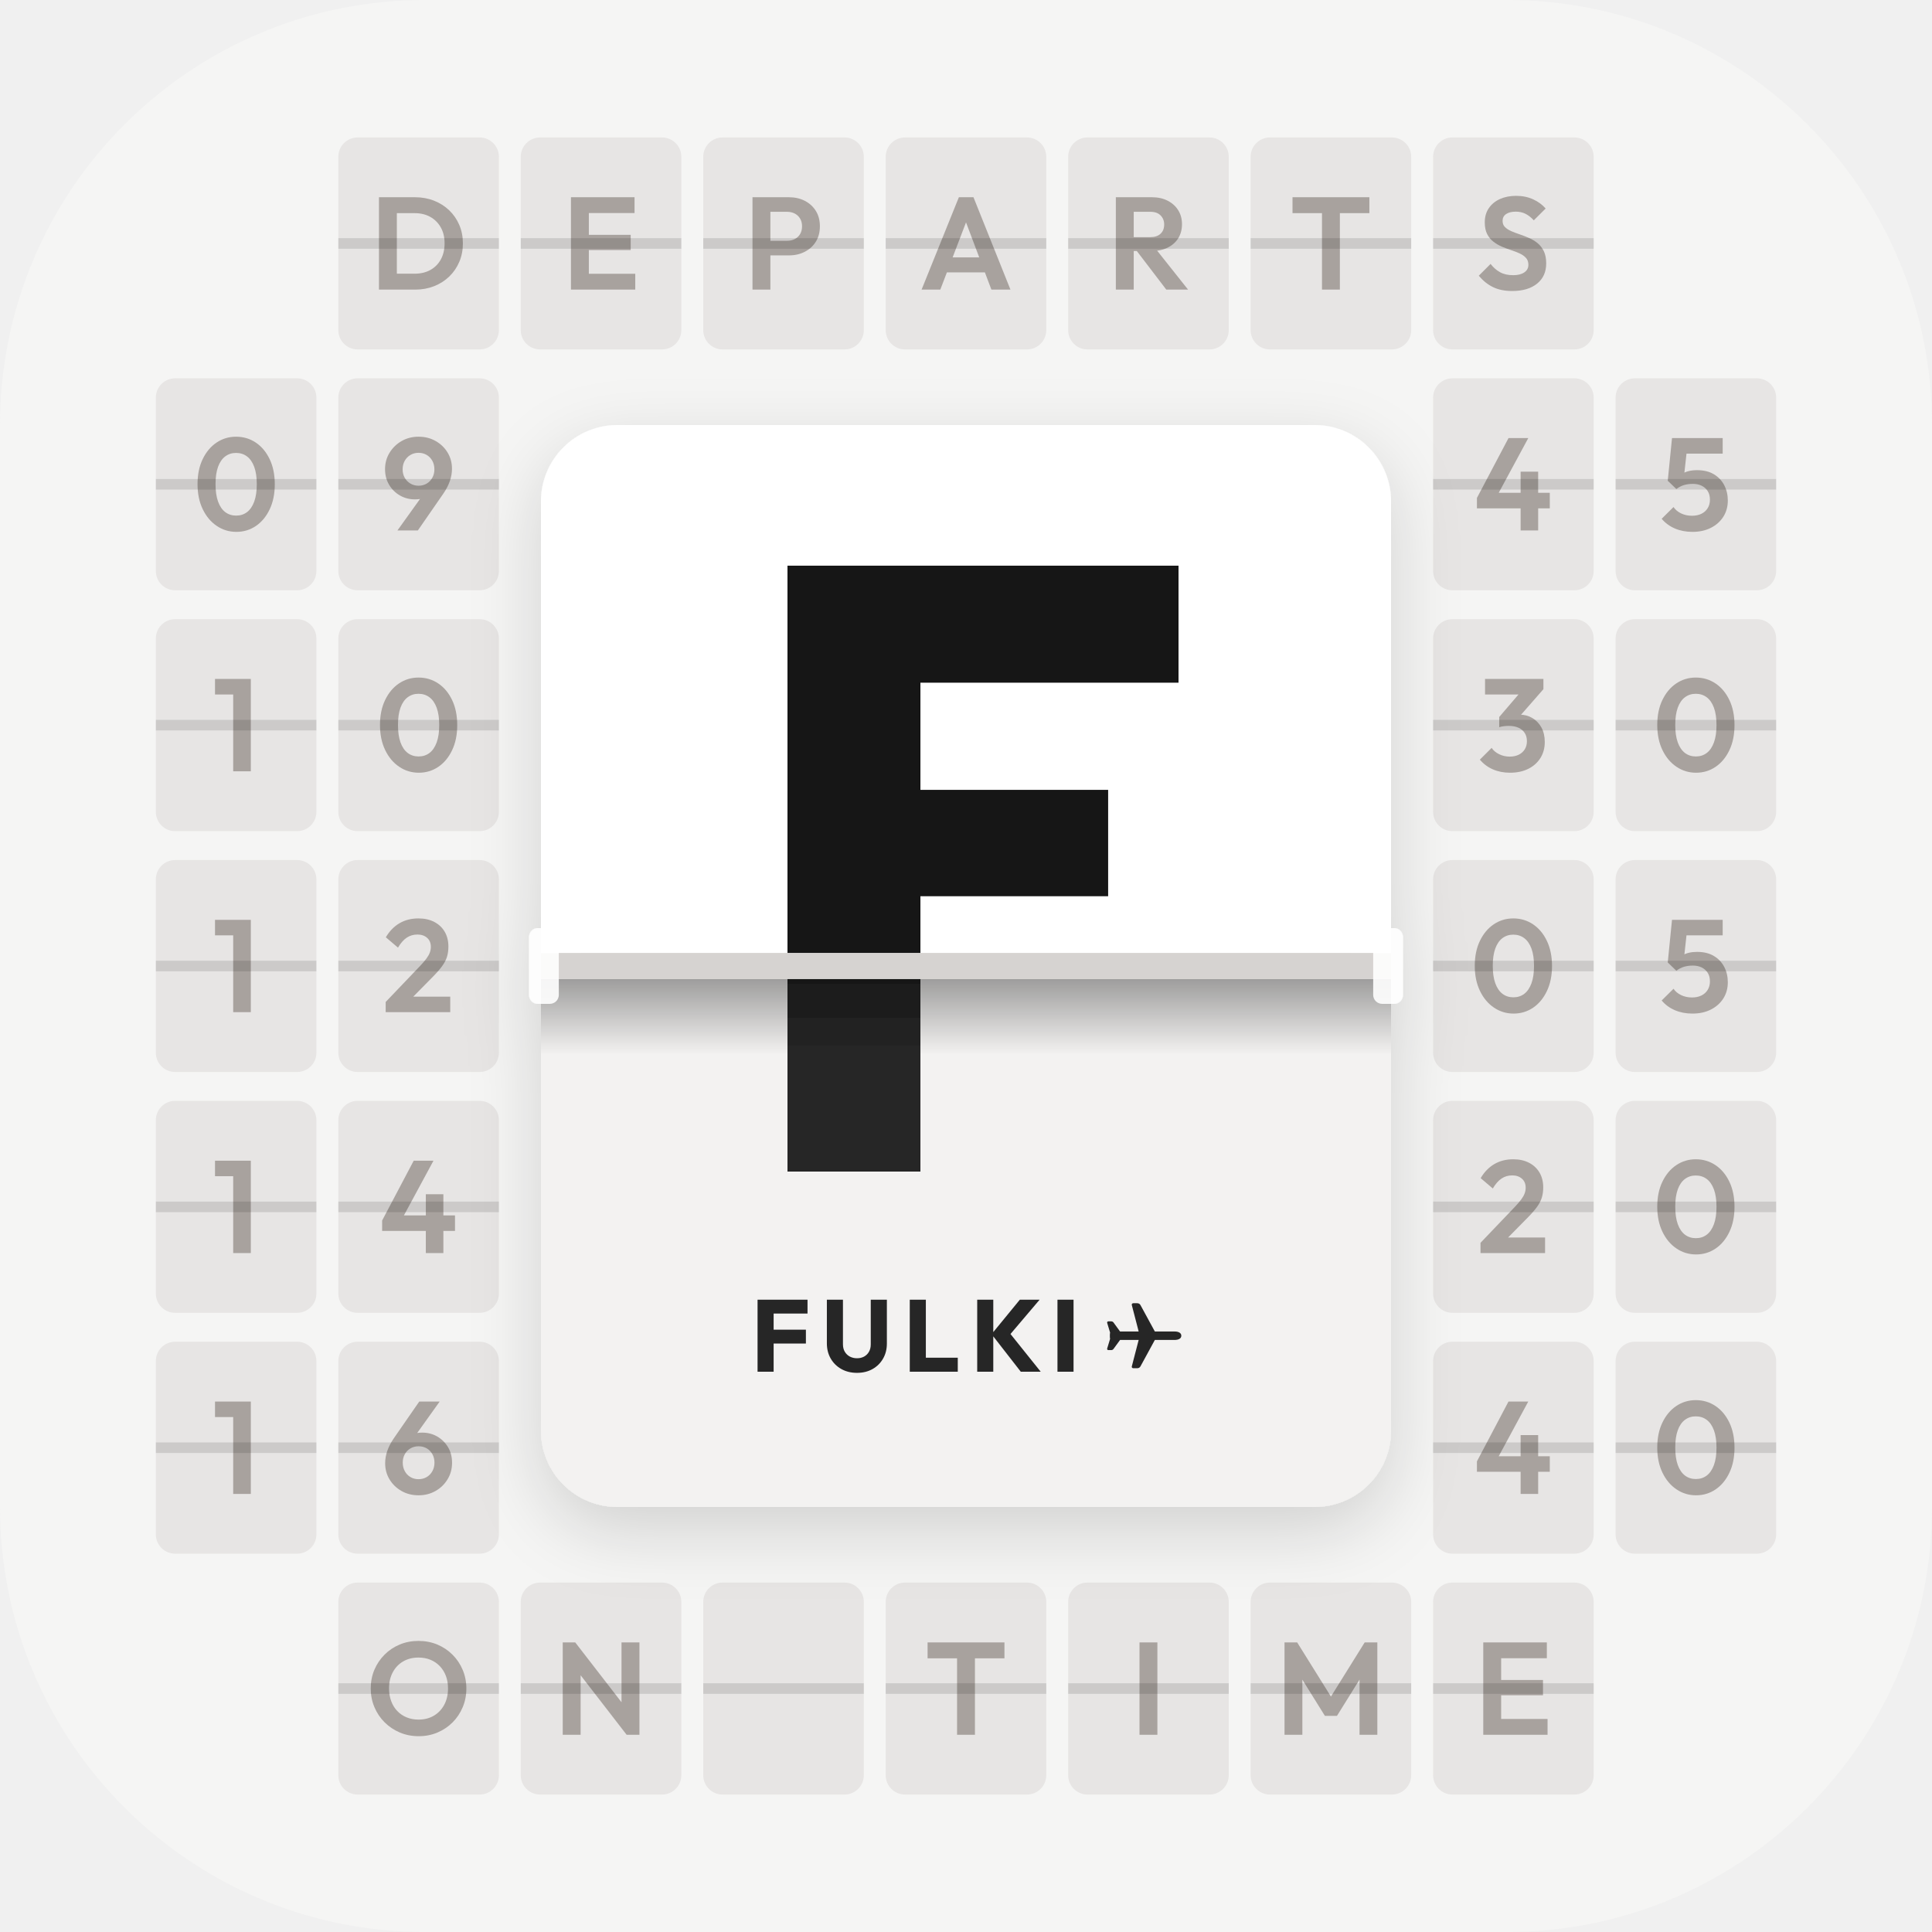
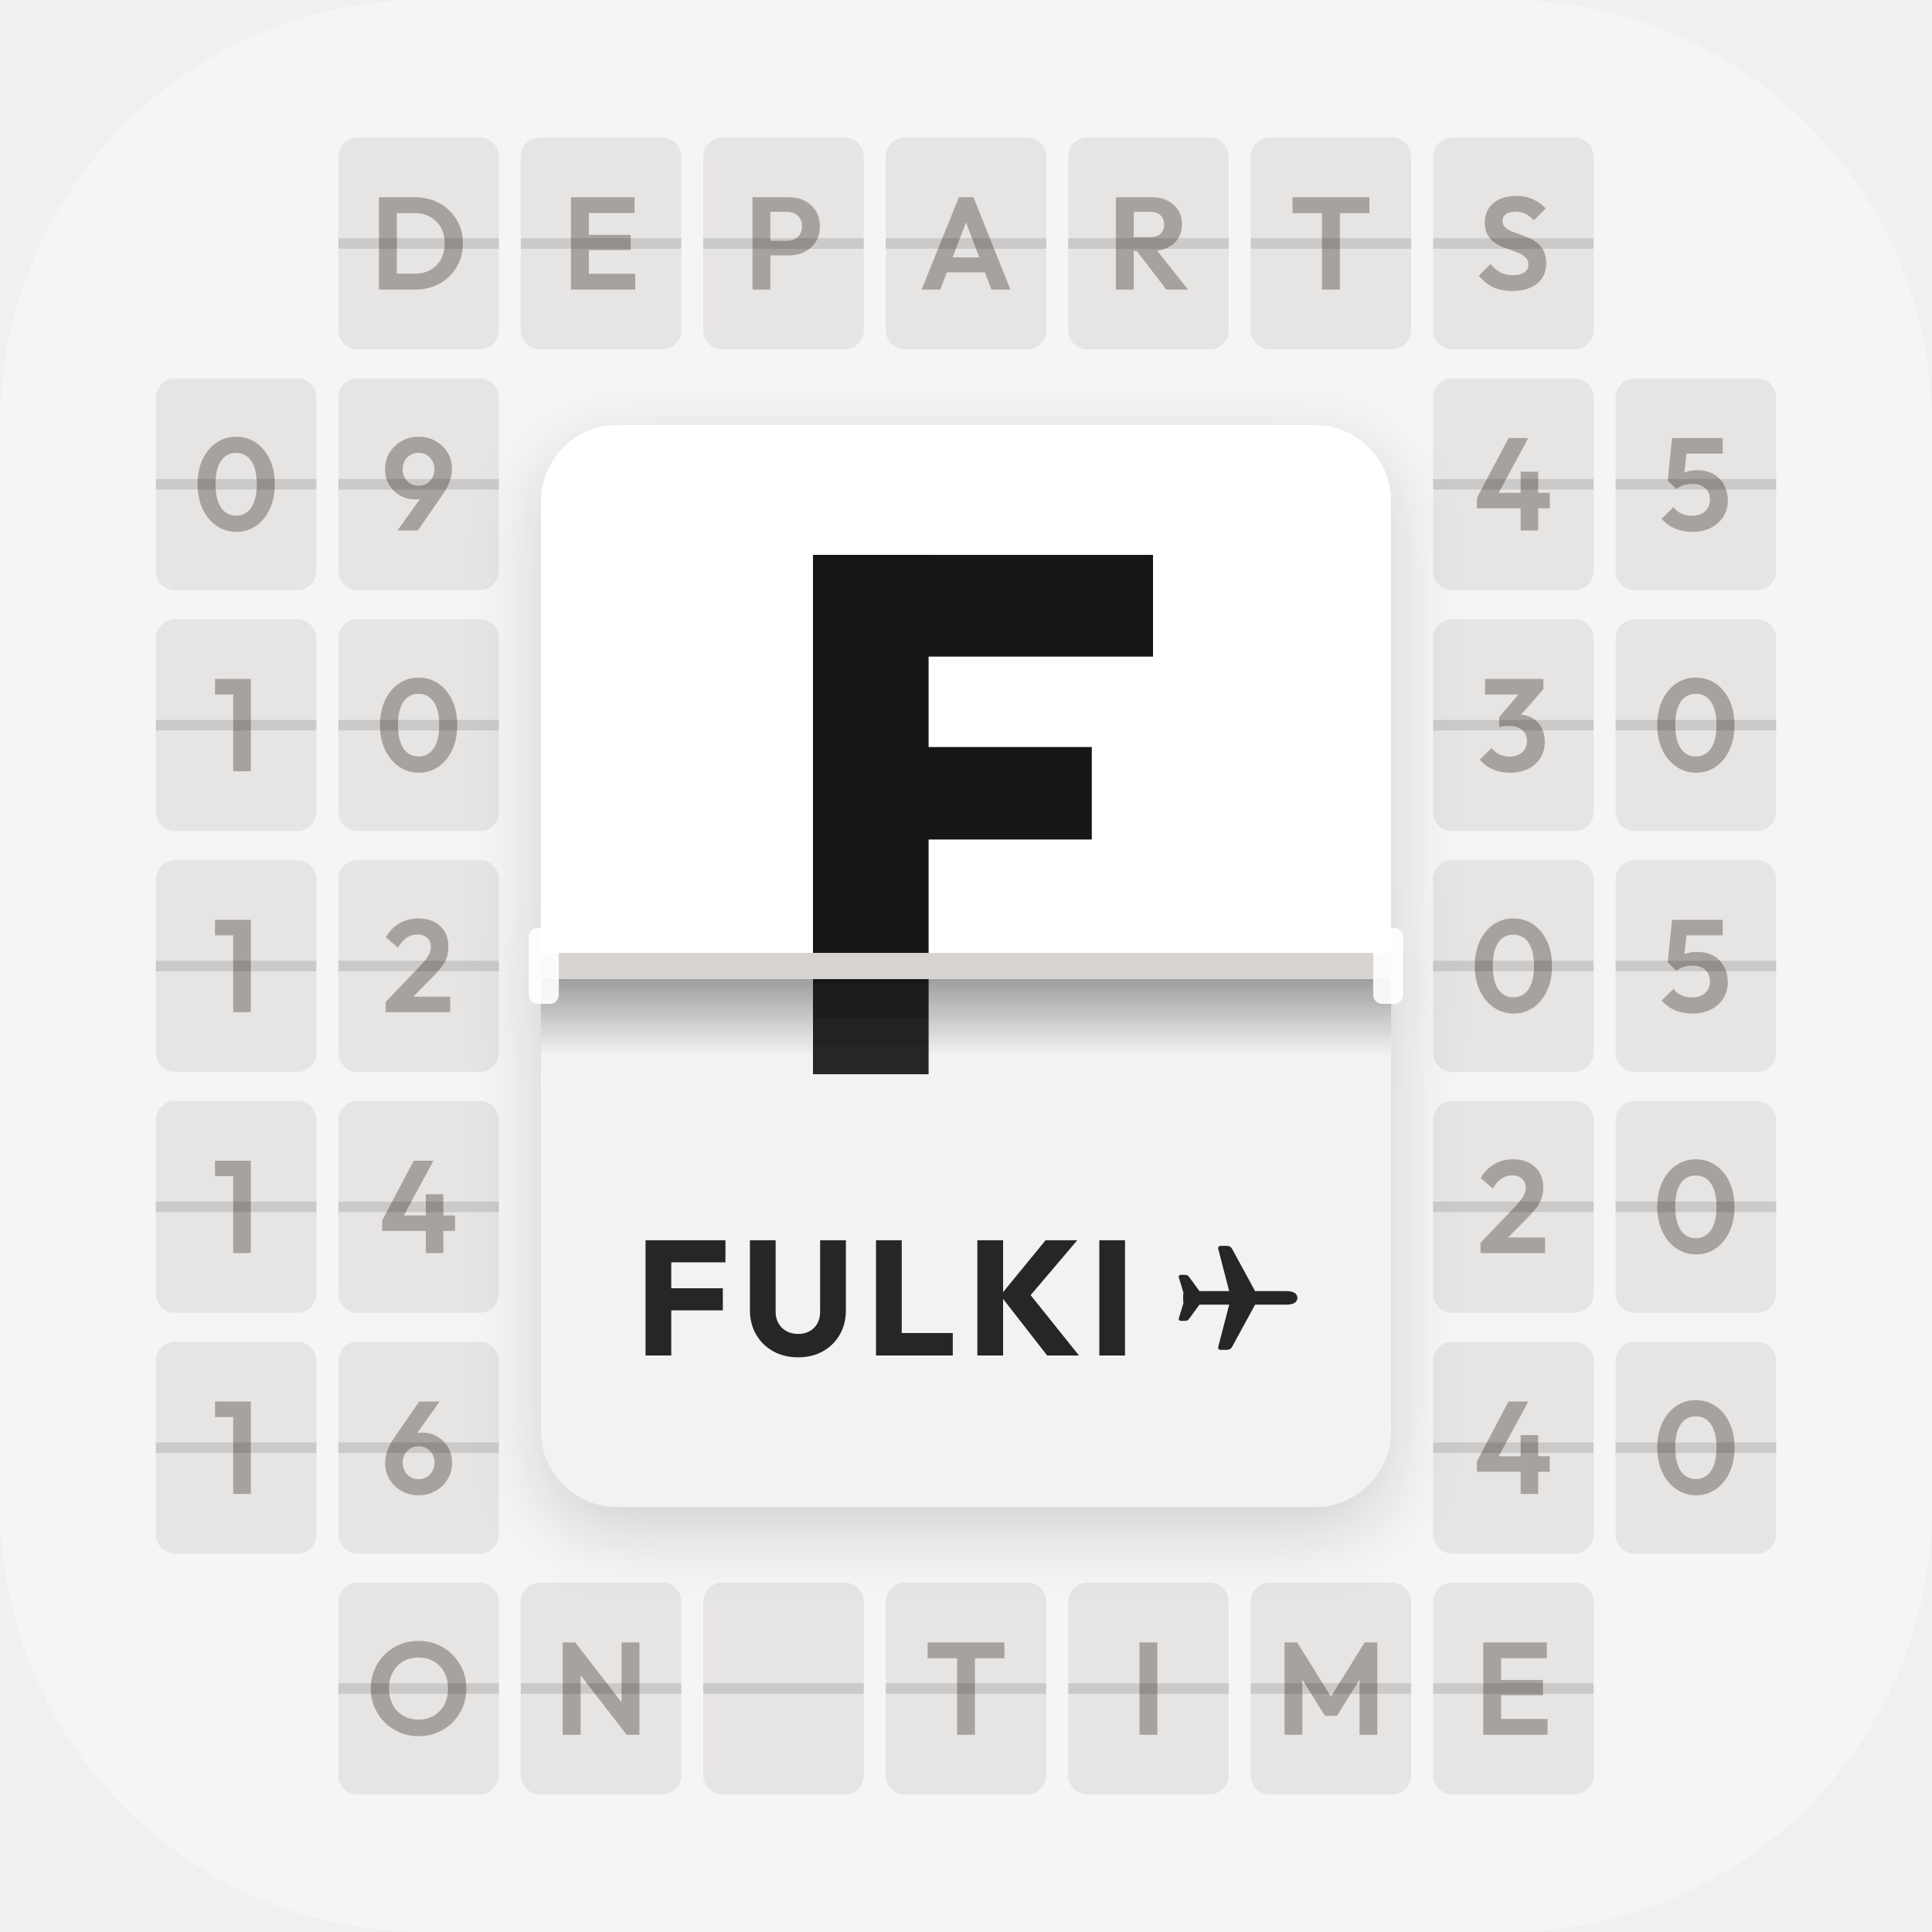
<svg xmlns="http://www.w3.org/2000/svg" viewBox="0 0 512 512" width="512" height="512" role="img" aria-label="Fulki Travel &amp; Tours">
  <defs>
    <clipPath id="tileblight">
      <rect width="512" height="512" rx="112.64" />
    </clipPath>
    <clipPath id="fcblightt">
      <rect x="143.36" y="112.64" width="225.28" height="139.92" />
    </clipPath>
    <clipPath id="fcblightb">
      <rect x="143.36" y="259.44" width="225.28" height="139.92" />
    </clipPath>
    <linearGradient id="fcblights" x1="0" y1="0" x2="0" y2="1">
      <stop offset="0" stop-color="#000" stop-opacity="0.35" />
      <stop offset="1" stop-color="#000" stop-opacity="0" />
    </linearGradient>
    <filter id="shblight" x="-20%" y="-20%" width="140%" height="140%">
      <feDropShadow dx="0" dy="6.14" stdDeviation="9.22" flood-color="#000" flood-opacity="0.15" />
    </filter>
  </defs>
  <g clip-path="url(#tileblight)">
    <rect width="512" height="512" fill="#F5F5F4" />
    <rect x="89.66" y="36.43" width="42.55" height="56.17" rx="5.11" fill="#E7E5E4" />
    <path fill="#A8A29E" transform="translate(97.93 76.75)" d="M5.73 0V-4.22H11.98Q14.35 -4.22 16.13 -5.21Q17.91 -6.2 18.9 -8.01Q19.89 -9.83 19.89 -12.28Q19.89 -14.7 18.88 -16.49Q17.87 -18.28 16.1 -19.27Q14.32 -20.26 11.98 -20.26H5.64V-24.48H12.06Q14.77 -24.48 17.09 -23.57Q19.4 -22.66 21.12 -21.01Q22.84 -19.36 23.79 -17.13Q24.74 -14.91 24.74 -12.24Q24.74 -9.6 23.79 -7.36Q22.84 -5.12 21.13 -3.47Q19.42 -1.82 17.12 -0.91Q14.81 0 12.13 0ZM2.5 0V-24.48H7.24V0Z" />
    <rect x="89.66" y="63.11" width="42.55" height="2.81" fill="#000" opacity="0.12" />
    <rect x="138.01" y="36.43" width="42.55" height="56.17" rx="5.11" fill="#E7E5E4" />
    <path fill="#A8A29E" transform="translate(148.81 76.75)" d="M2.5 0V-24.48H7.24V0ZM5.97 0V-4.19H19.54V0ZM5.97 -10.47V-14.52H18.33V-10.47ZM5.97 -20.29V-24.48H19.35V-20.29Z" />
    <rect x="138.01" y="63.11" width="42.55" height="2.81" fill="#000" opacity="0.12" />
    <rect x="186.37" y="36.43" width="42.55" height="56.17" rx="5.11" fill="#E7E5E4" />
    <path fill="#A8A29E" transform="translate(196.92 76.75)" d="M5.97 -9.07V-12.94H11.67Q12.8 -12.94 13.69 -13.39Q14.58 -13.85 15.11 -14.71Q15.63 -15.57 15.63 -16.78Q15.63 -17.98 15.11 -18.84Q14.58 -19.7 13.69 -20.16Q12.8 -20.62 11.67 -20.62H5.97V-24.48H12.16Q14.49 -24.48 16.34 -23.54Q18.2 -22.59 19.28 -20.87Q20.36 -19.15 20.36 -16.78Q20.36 -14.43 19.28 -12.69Q18.2 -10.96 16.34 -10.02Q14.49 -9.07 12.16 -9.07ZM2.5 0V-24.48H7.24V0Z" />
    <rect x="186.37" y="63.11" width="42.55" height="2.81" fill="#000" opacity="0.12" />
    <rect x="234.72" y="36.43" width="42.55" height="56.17" rx="5.11" fill="#E7E5E4" />
    <path fill="#A8A29E" transform="translate(243.55 76.75)" d="M0.68 0 10.56 -24.48H14.43L24.23 0H19.18L11.6 -20.08H13.32L5.64 0ZM5.92 -4.57V-8.54H19.08V-4.57Z" />
    <rect x="234.72" y="63.11" width="42.55" height="2.81" fill="#000" opacity="0.12" />
    <rect x="283.08" y="36.43" width="42.55" height="56.17" rx="5.11" fill="#E7E5E4" />
    <path fill="#A8A29E" transform="translate(293.21 76.75)" d="M5.97 -10.23V-13.91H11.65Q13.39 -13.91 14.35 -14.81Q15.31 -15.7 15.31 -17.26Q15.31 -18.7 14.36 -19.66Q13.42 -20.62 11.68 -20.62H5.97V-24.48H12.08Q14.45 -24.48 16.25 -23.55Q18.04 -22.63 19.04 -21.02Q20.03 -19.42 20.03 -17.34Q20.03 -15.19 19.03 -13.6Q18.03 -12.01 16.22 -11.12Q14.41 -10.23 12 -10.23ZM2.5 0V-24.48H7.24V0ZM15.87 0 7.78 -10.59 12.15 -11.95 21.64 0Z" />
    <rect x="283.08" y="63.11" width="42.55" height="2.81" fill="#000" opacity="0.12" />
    <rect x="331.43" y="36.43" width="42.55" height="56.17" rx="5.11" fill="#E7E5E4" />
    <path fill="#A8A29E" transform="translate(341.76 76.75)" d="M8.58 0V-23.96H13.32V0ZM0.77 -20.26V-24.48H21.14V-20.26Z" />
    <rect x="331.43" y="63.11" width="42.55" height="2.81" fill="#000" opacity="0.12" />
    <rect x="379.79" y="36.43" width="42.55" height="56.17" rx="5.11" fill="#E7E5E4" />
    <path fill="#A8A29E" transform="translate(391.16 76.75)" d="M9.59 0.37Q6.63 0.37 4.53 -0.65Q2.43 -1.66 0.73 -3.68L3.86 -6.81Q4.95 -5.39 6.37 -4.61Q7.79 -3.82 9.84 -3.82Q11.71 -3.82 12.79 -4.56Q13.88 -5.29 13.88 -6.58Q13.88 -7.69 13.25 -8.39Q12.62 -9.09 11.6 -9.57Q10.57 -10.05 9.33 -10.45Q8.1 -10.86 6.86 -11.38Q5.63 -11.91 4.61 -12.7Q3.58 -13.49 2.95 -14.72Q2.32 -15.95 2.32 -17.82Q2.32 -20.04 3.41 -21.61Q4.49 -23.18 6.37 -24.02Q8.25 -24.85 10.63 -24.85Q13.13 -24.85 15.15 -23.92Q17.17 -22.99 18.45 -21.49L15.31 -18.36Q14.24 -19.53 13.11 -20.09Q11.97 -20.66 10.53 -20.66Q8.91 -20.66 7.97 -20.02Q7.04 -19.39 7.04 -18.22Q7.04 -17.2 7.67 -16.58Q8.3 -15.95 9.32 -15.5Q10.35 -15.05 11.59 -14.64Q12.82 -14.22 14.06 -13.68Q15.29 -13.15 16.32 -12.31Q17.34 -11.47 17.97 -10.18Q18.6 -8.88 18.6 -6.95Q18.6 -3.54 16.19 -1.59Q13.77 0.37 9.59 0.37Z" />
    <rect x="379.79" y="63.11" width="42.55" height="2.81" fill="#000" opacity="0.12" />
    <rect x="41.30" y="100.26" width="42.55" height="56.17" rx="5.11" fill="#E7E5E4" />
    <path fill="#A8A29E" transform="translate(51.09 140.58)" d="M11.55 0.37Q8.68 0.37 6.35 -1.21Q4.01 -2.78 2.64 -5.63Q1.26 -8.48 1.26 -12.28Q1.26 -16.08 2.62 -18.9Q3.98 -21.73 6.29 -23.29Q8.61 -24.85 11.47 -24.85Q14.37 -24.85 16.7 -23.29Q19.02 -21.73 20.37 -18.9Q21.73 -16.07 21.73 -12.23Q21.73 -8.43 20.37 -5.59Q19.02 -2.75 16.72 -1.19Q14.41 0.37 11.55 0.37ZM11.49 -3.94Q13.16 -3.94 14.38 -4.87Q15.6 -5.8 16.28 -7.65Q16.96 -9.5 16.96 -12.27Q16.96 -15.01 16.28 -16.86Q15.6 -18.7 14.37 -19.62Q13.14 -20.55 11.46 -20.55Q9.83 -20.55 8.6 -19.63Q7.37 -18.71 6.7 -16.88Q6.03 -15.04 6.03 -12.29Q6.03 -9.51 6.7 -7.66Q7.37 -5.81 8.6 -4.87Q9.83 -3.94 11.49 -3.94Z" />
    <rect x="41.30" y="126.94" width="42.55" height="2.81" fill="#000" opacity="0.12" />
    <rect x="89.66" y="100.26" width="42.55" height="56.17" rx="5.11" fill="#E7E5E4" />
    <path fill="#A8A29E" transform="translate(101.04 140.58)" d="M4.28 0 11.72 -10.37 13.44 -10.88Q13.03 -10.09 12.49 -9.49Q11.95 -8.89 11.11 -8.57Q10.26 -8.24 8.92 -8.24Q6.75 -8.24 4.95 -9.27Q3.15 -10.3 2.08 -12.11Q1 -13.91 1 -16.25Q1 -18.64 2.19 -20.59Q3.39 -22.55 5.39 -23.7Q7.4 -24.85 9.88 -24.85Q12.4 -24.85 14.4 -23.71Q16.4 -22.58 17.57 -20.66Q18.74 -18.74 18.74 -16.35Q18.74 -13.11 16.48 -9.81L9.69 0ZM9.88 -11.86Q11.09 -11.86 12.05 -12.43Q13 -13 13.54 -13.99Q14.08 -14.97 14.08 -16.19Q14.08 -17.46 13.54 -18.45Q13 -19.44 12.05 -20.01Q11.09 -20.58 9.88 -20.58Q8.67 -20.58 7.72 -20.01Q6.76 -19.44 6.21 -18.45Q5.66 -17.46 5.66 -16.19Q5.66 -14.95 6.21 -13.97Q6.76 -13 7.73 -12.43Q8.7 -11.86 9.88 -11.86Z" />
    <rect x="89.66" y="126.94" width="42.55" height="2.81" fill="#000" opacity="0.12" />
    <rect x="379.79" y="100.26" width="42.55" height="56.17" rx="5.11" fill="#E7E5E4" />
    <path fill="#A8A29E" transform="translate(390.55 140.58)" d="M0.85 -8.62 9.22 -24.48H14.46L5.89 -8.62ZM0.85 -5.86V-8.62L2.6 -9.98H20.16V-5.86ZM12.43 0V-15.58H17.08V0Z" />
    <rect x="379.79" y="126.94" width="42.55" height="2.81" fill="#000" opacity="0.12" />
    <rect x="428.15" y="100.26" width="42.55" height="56.17" rx="5.11" fill="#E7E5E4" />
    <path fill="#A8A29E" transform="translate(439.79 140.58)" d="M8.72 0.37Q6.17 0.37 4.08 -0.52Q1.99 -1.41 0.57 -3.1L3.71 -6.21Q4.41 -5.16 5.71 -4.53Q7.02 -3.9 8.59 -3.9Q10.02 -3.9 11.08 -4.41Q12.15 -4.93 12.75 -5.89Q13.36 -6.85 13.36 -8.16Q13.36 -9.52 12.76 -10.45Q12.16 -11.38 11.14 -11.87Q10.12 -12.35 8.87 -12.35Q7.55 -12.35 6.48 -12.03Q5.42 -11.71 4.46 -10.98L4.73 -13.97Q5.41 -14.65 6.14 -15.09Q6.87 -15.53 7.79 -15.75Q8.72 -15.98 9.97 -15.98Q12.62 -15.98 14.43 -14.88Q16.24 -13.78 17.17 -11.96Q18.1 -10.14 18.1 -7.94Q18.1 -5.53 16.92 -3.65Q15.73 -1.78 13.63 -0.71Q11.52 0.37 8.72 0.37ZM4.46 -10.98 2.18 -13.18 3.31 -24.48H7.6L6.34 -13.01ZM4.02 -20.36 3.31 -24.48H16.74V-20.36Z" />
    <rect x="428.15" y="126.94" width="42.55" height="2.81" fill="#000" opacity="0.12" />
    <rect x="41.30" y="164.09" width="42.55" height="56.17" rx="5.11" fill="#E7E5E4" />
    <path fill="#A8A29E" transform="translate(56.19 204.41)" d="M5.61 0V-24.48H10.28V0ZM0.79 -20.36V-24.48H9.93V-20.36Z" />
    <rect x="41.30" y="190.77" width="42.55" height="2.81" fill="#000" opacity="0.12" />
    <rect x="89.66" y="164.09" width="42.55" height="56.17" rx="5.11" fill="#E7E5E4" />
    <path fill="#A8A29E" transform="translate(99.44 204.41)" d="M11.55 0.37Q8.68 0.37 6.35 -1.21Q4.01 -2.78 2.64 -5.63Q1.26 -8.48 1.26 -12.28Q1.26 -16.08 2.62 -18.9Q3.98 -21.73 6.29 -23.29Q8.61 -24.85 11.47 -24.85Q14.37 -24.85 16.7 -23.29Q19.02 -21.73 20.37 -18.9Q21.73 -16.07 21.73 -12.23Q21.73 -8.43 20.37 -5.59Q19.02 -2.75 16.72 -1.19Q14.41 0.37 11.55 0.37ZM11.49 -3.94Q13.16 -3.94 14.38 -4.87Q15.6 -5.8 16.28 -7.65Q16.96 -9.5 16.96 -12.27Q16.96 -15.01 16.28 -16.86Q15.6 -18.7 14.37 -19.62Q13.14 -20.55 11.46 -20.55Q9.83 -20.55 8.6 -19.63Q7.37 -18.71 6.7 -16.88Q6.03 -15.04 6.03 -12.29Q6.03 -9.51 6.7 -7.66Q7.37 -5.81 8.6 -4.87Q9.83 -3.94 11.49 -3.94Z" />
    <rect x="89.66" y="190.77" width="42.55" height="2.81" fill="#000" opacity="0.12" />
    <rect x="379.79" y="164.09" width="42.55" height="56.17" rx="5.11" fill="#E7E5E4" />
    <path fill="#A8A29E" transform="translate(391.49 204.41)" d="M8.68 0.37Q6.19 0.37 4.14 -0.52Q2.1 -1.41 0.69 -3.1L3.81 -6.21Q4.51 -5.16 5.81 -4.53Q7.1 -3.9 8.6 -3.9Q9.99 -3.9 11 -4.41Q12.01 -4.91 12.59 -5.83Q13.16 -6.76 13.16 -7.98Q13.16 -9.26 12.58 -10.16Q12.01 -11.06 10.93 -11.55Q9.86 -12.04 8.34 -12.04Q7.7 -12.04 7 -11.95Q6.31 -11.87 5.82 -11.69L7.91 -14.36Q8.76 -14.64 9.61 -14.83Q10.46 -15.02 11.22 -15.02Q13.1 -15.02 14.61 -14.12Q16.12 -13.22 17.01 -11.61Q17.89 -9.99 17.89 -7.78Q17.89 -5.37 16.74 -3.53Q15.58 -1.69 13.52 -0.66Q11.45 0.37 8.68 0.37ZM5.82 -11.69V-14.4L12.07 -21.7L17.53 -21.77L11.02 -14.33ZM2.06 -20.36V-24.48H17.53V-21.77L13.66 -20.36Z" />
    <rect x="379.79" y="190.77" width="42.55" height="2.81" fill="#000" opacity="0.12" />
    <rect x="428.15" y="164.09" width="42.55" height="56.17" rx="5.11" fill="#E7E5E4" />
    <path fill="#A8A29E" transform="translate(437.93 204.41)" d="M11.55 0.37Q8.68 0.37 6.35 -1.21Q4.01 -2.78 2.64 -5.63Q1.26 -8.48 1.26 -12.28Q1.26 -16.08 2.62 -18.9Q3.98 -21.73 6.29 -23.29Q8.61 -24.85 11.47 -24.85Q14.37 -24.85 16.7 -23.29Q19.02 -21.73 20.37 -18.9Q21.73 -16.07 21.73 -12.23Q21.73 -8.43 20.37 -5.59Q19.02 -2.75 16.72 -1.19Q14.41 0.37 11.55 0.37ZM11.49 -3.94Q13.16 -3.94 14.38 -4.87Q15.6 -5.8 16.28 -7.65Q16.96 -9.5 16.96 -12.27Q16.96 -15.01 16.28 -16.86Q15.6 -18.7 14.37 -19.62Q13.14 -20.55 11.46 -20.55Q9.83 -20.55 8.6 -19.63Q7.37 -18.71 6.7 -16.88Q6.03 -15.04 6.03 -12.29Q6.03 -9.51 6.7 -7.66Q7.37 -5.81 8.6 -4.87Q9.83 -3.94 11.49 -3.94Z" />
    <rect x="428.15" y="190.77" width="42.55" height="2.81" fill="#000" opacity="0.12" />
    <rect x="41.30" y="227.92" width="42.55" height="56.17" rx="5.11" fill="#E7E5E4" />
    <path fill="#A8A29E" transform="translate(56.19 268.24)" d="M5.61 0V-24.48H10.28V0ZM0.79 -20.36V-24.48H9.93V-20.36Z" />
    <rect x="41.30" y="254.60" width="42.55" height="2.81" fill="#000" opacity="0.12" />
    <rect x="89.66" y="227.92" width="42.55" height="56.17" rx="5.11" fill="#E7E5E4" />
    <path fill="#A8A29E" transform="translate(101.30 268.24)" d="M0.91 -2.71 10.12 -12.35Q11.1 -13.39 11.71 -14.22Q12.33 -15.05 12.6 -15.79Q12.88 -16.53 12.88 -17.31Q12.88 -18.84 11.88 -19.71Q10.89 -20.58 9.33 -20.58Q7.73 -20.58 6.49 -19.75Q5.24 -18.92 4.17 -17.11L0.95 -19.85Q2.4 -22.31 4.58 -23.58Q6.75 -24.85 9.59 -24.85Q11.99 -24.85 13.78 -23.92Q15.57 -22.99 16.55 -21.32Q17.53 -19.64 17.53 -17.41Q17.53 -15.91 17.16 -14.69Q16.79 -13.48 15.92 -12.28Q15.06 -11.07 13.58 -9.56L6.85 -2.73ZM0.91 0V-2.71L4.94 -4.12H18.02V0Z" />
    <rect x="89.66" y="254.60" width="42.55" height="2.81" fill="#000" opacity="0.12" />
    <rect x="379.79" y="227.92" width="42.55" height="56.17" rx="5.11" fill="#E7E5E4" />
    <path fill="#A8A29E" transform="translate(389.57 268.24)" d="M11.55 0.37Q8.68 0.37 6.35 -1.21Q4.01 -2.78 2.64 -5.63Q1.26 -8.48 1.26 -12.28Q1.26 -16.08 2.62 -18.9Q3.98 -21.73 6.29 -23.29Q8.61 -24.85 11.47 -24.85Q14.37 -24.85 16.7 -23.29Q19.02 -21.73 20.37 -18.9Q21.73 -16.07 21.73 -12.23Q21.73 -8.43 20.37 -5.59Q19.02 -2.75 16.72 -1.19Q14.41 0.37 11.55 0.37ZM11.49 -3.94Q13.16 -3.94 14.38 -4.87Q15.6 -5.8 16.28 -7.65Q16.96 -9.5 16.96 -12.27Q16.96 -15.01 16.28 -16.86Q15.6 -18.7 14.37 -19.62Q13.14 -20.55 11.46 -20.55Q9.83 -20.55 8.6 -19.63Q7.37 -18.71 6.7 -16.88Q6.03 -15.04 6.03 -12.29Q6.03 -9.51 6.7 -7.66Q7.37 -5.81 8.6 -4.87Q9.83 -3.94 11.49 -3.94Z" />
    <rect x="379.79" y="254.60" width="42.55" height="2.81" fill="#000" opacity="0.12" />
    <rect x="428.15" y="227.92" width="42.55" height="56.17" rx="5.11" fill="#E7E5E4" />
    <path fill="#A8A29E" transform="translate(439.79 268.24)" d="M8.72 0.37Q6.17 0.37 4.08 -0.52Q1.99 -1.41 0.57 -3.1L3.71 -6.21Q4.41 -5.16 5.71 -4.53Q7.02 -3.9 8.59 -3.9Q10.02 -3.9 11.08 -4.41Q12.15 -4.93 12.75 -5.89Q13.36 -6.85 13.36 -8.16Q13.36 -9.52 12.76 -10.45Q12.16 -11.38 11.14 -11.87Q10.12 -12.35 8.87 -12.35Q7.55 -12.35 6.48 -12.03Q5.42 -11.71 4.46 -10.98L4.73 -13.97Q5.41 -14.65 6.14 -15.09Q6.87 -15.53 7.79 -15.75Q8.72 -15.98 9.97 -15.98Q12.62 -15.98 14.43 -14.88Q16.24 -13.78 17.17 -11.96Q18.1 -10.14 18.1 -7.94Q18.1 -5.53 16.92 -3.65Q15.73 -1.78 13.63 -0.71Q11.52 0.37 8.72 0.37ZM4.46 -10.98 2.18 -13.18 3.31 -24.48H7.6L6.34 -13.01ZM4.02 -20.36 3.31 -24.48H16.74V-20.36Z" />
    <rect x="428.15" y="254.60" width="42.55" height="2.81" fill="#000" opacity="0.12" />
    <rect x="41.30" y="291.74" width="42.55" height="56.17" rx="5.11" fill="#E7E5E4" />
    <path fill="#A8A29E" transform="translate(56.19 332.07)" d="M5.61 0V-24.48H10.28V0ZM0.79 -20.36V-24.48H9.93V-20.36Z" />
    <rect x="41.30" y="318.43" width="42.55" height="2.81" fill="#000" opacity="0.12" />
    <rect x="89.66" y="291.74" width="42.55" height="56.17" rx="5.11" fill="#E7E5E4" />
    <path fill="#A8A29E" transform="translate(100.42 332.07)" d="M0.85 -8.62 9.22 -24.48H14.46L5.89 -8.62ZM0.85 -5.86V-8.62L2.6 -9.98H20.16V-5.86ZM12.43 0V-15.58H17.08V0Z" />
    <rect x="89.66" y="318.43" width="42.55" height="2.81" fill="#000" opacity="0.12" />
    <rect x="379.79" y="291.74" width="42.55" height="56.17" rx="5.11" fill="#E7E5E4" />
    <path fill="#A8A29E" transform="translate(391.44 332.07)" d="M0.91 -2.71 10.12 -12.35Q11.1 -13.39 11.71 -14.22Q12.33 -15.05 12.6 -15.79Q12.88 -16.53 12.88 -17.31Q12.88 -18.84 11.88 -19.71Q10.89 -20.58 9.33 -20.58Q7.73 -20.58 6.49 -19.75Q5.24 -18.92 4.17 -17.11L0.95 -19.85Q2.4 -22.31 4.58 -23.58Q6.75 -24.85 9.59 -24.85Q11.99 -24.85 13.78 -23.92Q15.57 -22.99 16.55 -21.32Q17.53 -19.64 17.53 -17.41Q17.53 -15.91 17.16 -14.69Q16.79 -13.48 15.92 -12.28Q15.06 -11.07 13.58 -9.56L6.85 -2.73ZM0.91 0V-2.71L4.94 -4.12H18.02V0Z" />
    <rect x="379.79" y="318.43" width="42.55" height="2.81" fill="#000" opacity="0.12" />
    <rect x="428.15" y="291.74" width="42.55" height="56.17" rx="5.11" fill="#E7E5E4" />
    <path fill="#A8A29E" transform="translate(437.93 332.07)" d="M11.55 0.37Q8.68 0.37 6.35 -1.21Q4.01 -2.78 2.64 -5.63Q1.26 -8.48 1.26 -12.28Q1.26 -16.08 2.62 -18.9Q3.98 -21.73 6.29 -23.29Q8.61 -24.85 11.47 -24.85Q14.37 -24.85 16.7 -23.29Q19.02 -21.73 20.37 -18.9Q21.73 -16.07 21.73 -12.23Q21.73 -8.43 20.37 -5.59Q19.02 -2.75 16.72 -1.19Q14.41 0.37 11.55 0.37ZM11.49 -3.94Q13.16 -3.94 14.38 -4.87Q15.6 -5.8 16.28 -7.65Q16.96 -9.5 16.96 -12.27Q16.96 -15.01 16.28 -16.86Q15.6 -18.7 14.37 -19.62Q13.14 -20.55 11.46 -20.55Q9.83 -20.55 8.6 -19.63Q7.37 -18.71 6.7 -16.88Q6.03 -15.04 6.03 -12.29Q6.03 -9.51 6.7 -7.66Q7.37 -5.81 8.6 -4.87Q9.83 -3.94 11.49 -3.94Z" />
    <rect x="428.15" y="318.43" width="42.55" height="2.81" fill="#000" opacity="0.12" />
    <rect x="41.30" y="355.57" width="42.55" height="56.17" rx="5.11" fill="#E7E5E4" />
    <path fill="#A8A29E" transform="translate(56.19 395.90)" d="M5.61 0V-24.48H10.28V0ZM0.79 -20.36V-24.48H9.93V-20.36Z" />
    <rect x="41.30" y="382.25" width="42.55" height="2.81" fill="#000" opacity="0.12" />
    <rect x="89.66" y="355.57" width="42.55" height="56.17" rx="5.11" fill="#E7E5E4" />
    <path fill="#A8A29E" transform="translate(101.04 395.90)" d="M9.88 0.37Q7.37 0.37 5.37 -0.77Q3.36 -1.91 2.19 -3.84Q1.03 -5.76 1.03 -8.13Q1.03 -11.37 3.28 -14.67L10.07 -24.48H15.48L8.07 -14.11L6.32 -13.6Q6.73 -14.42 7.27 -15.01Q7.81 -15.59 8.67 -15.92Q9.53 -16.24 10.85 -16.24Q13.05 -16.24 14.83 -15.21Q16.61 -14.18 17.69 -12.39Q18.76 -10.6 18.76 -8.24Q18.76 -5.84 17.58 -3.89Q16.4 -1.93 14.39 -0.78Q12.37 0.37 9.88 0.37ZM9.88 -3.9Q11.09 -3.9 12.05 -4.47Q13 -5.04 13.55 -6.04Q14.1 -7.04 14.1 -8.29Q14.1 -9.53 13.55 -10.52Q13 -11.51 12.05 -12.07Q11.09 -12.62 9.88 -12.62Q8.67 -12.62 7.72 -12.05Q6.76 -11.48 6.23 -10.51Q5.69 -9.53 5.69 -8.29Q5.69 -7.04 6.23 -6.04Q6.76 -5.04 7.72 -4.47Q8.67 -3.9 9.88 -3.9Z" />
    <rect x="89.66" y="382.25" width="42.55" height="2.81" fill="#000" opacity="0.12" />
    <rect x="379.79" y="355.57" width="42.55" height="56.17" rx="5.11" fill="#E7E5E4" />
    <path fill="#A8A29E" transform="translate(390.55 395.90)" d="M0.85 -8.62 9.22 -24.48H14.46L5.89 -8.62ZM0.85 -5.86V-8.62L2.6 -9.98H20.16V-5.86ZM12.43 0V-15.58H17.08V0Z" />
    <rect x="379.79" y="382.25" width="42.55" height="2.81" fill="#000" opacity="0.12" />
    <rect x="428.15" y="355.57" width="42.55" height="56.17" rx="5.11" fill="#E7E5E4" />
    <path fill="#A8A29E" transform="translate(437.93 395.90)" d="M11.55 0.37Q8.68 0.37 6.35 -1.21Q4.01 -2.78 2.64 -5.63Q1.26 -8.48 1.26 -12.28Q1.26 -16.08 2.62 -18.9Q3.98 -21.73 6.29 -23.29Q8.61 -24.85 11.47 -24.85Q14.37 -24.85 16.7 -23.29Q19.02 -21.73 20.37 -18.9Q21.73 -16.07 21.73 -12.23Q21.73 -8.43 20.37 -5.59Q19.02 -2.75 16.72 -1.19Q14.41 0.37 11.55 0.37ZM11.49 -3.94Q13.16 -3.94 14.38 -4.87Q15.6 -5.8 16.28 -7.65Q16.96 -9.5 16.96 -12.27Q16.96 -15.01 16.28 -16.86Q15.6 -18.7 14.37 -19.62Q13.14 -20.55 11.46 -20.55Q9.83 -20.55 8.6 -19.63Q7.37 -18.71 6.7 -16.88Q6.03 -15.04 6.03 -12.29Q6.03 -9.51 6.7 -7.66Q7.37 -5.81 8.6 -4.87Q9.83 -3.94 11.49 -3.94Z" />
    <rect x="428.15" y="382.25" width="42.55" height="2.81" fill="#000" opacity="0.12" />
    <rect x="89.66" y="419.40" width="42.55" height="56.17" rx="5.11" fill="#E7E5E4" />
    <path fill="#A8A29E" transform="translate(97.00 459.73)" d="M13.97 0.38Q11.28 0.38 8.97 -0.59Q6.66 -1.57 4.92 -3.3Q3.19 -5.02 2.22 -7.33Q1.25 -9.63 1.25 -12.28Q1.25 -14.93 2.21 -17.21Q3.18 -19.49 4.9 -21.22Q6.62 -22.95 8.92 -23.91Q11.21 -24.87 13.9 -24.87Q16.59 -24.87 18.89 -23.91Q21.19 -22.95 22.92 -21.22Q24.66 -19.49 25.62 -17.19Q26.59 -14.9 26.59 -12.24Q26.59 -9.59 25.62 -7.3Q24.66 -5 22.94 -3.28Q21.22 -1.56 18.92 -0.59Q16.63 0.38 13.97 0.38ZM13.9 -4.02Q16.25 -4.02 18 -5.07Q19.75 -6.11 20.74 -7.97Q21.73 -9.83 21.73 -12.28Q21.73 -14.1 21.17 -15.59Q20.6 -17.09 19.55 -18.19Q18.51 -19.28 17.08 -19.87Q15.65 -20.46 13.9 -20.46Q11.59 -20.46 9.83 -19.43Q8.08 -18.41 7.09 -16.56Q6.1 -14.72 6.1 -12.28Q6.1 -10.45 6.67 -8.92Q7.23 -7.39 8.27 -6.31Q9.3 -5.22 10.74 -4.62Q12.18 -4.02 13.9 -4.02Z" />
    <rect x="89.66" y="446.08" width="42.55" height="2.81" fill="#000" opacity="0.12" />
    <rect x="138.01" y="419.40" width="42.55" height="56.17" rx="5.11" fill="#E7E5E4" />
    <path fill="#A8A29E" transform="translate(146.63 459.73)" d="M2.5 0V-24.48H5.81L7.24 -19.73V0ZM19.43 0 4.89 -18.81 5.81 -24.48 20.35 -5.68ZM19.43 0 18.08 -4.59V-24.48H22.83V0Z" />
    <rect x="138.01" y="446.08" width="42.55" height="2.81" fill="#000" opacity="0.12" />
    <rect x="186.37" y="419.40" width="42.55" height="56.17" rx="5.11" fill="#E7E5E4" />
    <rect x="186.37" y="446.08" width="42.55" height="2.81" fill="#000" opacity="0.12" />
    <rect x="234.72" y="419.40" width="42.55" height="56.17" rx="5.11" fill="#E7E5E4" />
    <path fill="#A8A29E" transform="translate(245.05 459.73)" d="M8.58 0V-23.96H13.32V0ZM0.77 -20.26V-24.48H21.14V-20.26Z" />
    <rect x="234.72" y="446.08" width="42.55" height="2.81" fill="#000" opacity="0.12" />
    <rect x="283.08" y="419.40" width="42.55" height="56.17" rx="5.11" fill="#E7E5E4" />
    <path fill="#A8A29E" transform="translate(299.48 459.73)" d="M2.5 0V-24.48H7.24V0Z" />
    <rect x="283.08" y="446.08" width="42.55" height="2.81" fill="#000" opacity="0.12" />
    <rect x="331.43" y="419.40" width="42.55" height="56.17" rx="5.11" fill="#E7E5E4" />
    <path fill="#A8A29E" transform="translate(337.91 459.73)" d="M2.5 0V-24.48H5.85L15.76 -8.59H13.85L23.75 -24.48H27.1V0H22.38V-16.35L23.31 -16.1L16.4 -5.01H13.2L6.3 -16.1L7.23 -16.35V0Z" />
    <rect x="331.43" y="446.08" width="42.55" height="2.81" fill="#000" opacity="0.12" />
    <rect x="379.79" y="419.40" width="42.55" height="56.17" rx="5.11" fill="#E7E5E4" />
    <path fill="#A8A29E" transform="translate(390.58 459.73)" d="M2.5 0V-24.48H7.24V0ZM5.97 0V-4.19H19.54V0ZM5.97 -10.47V-14.52H18.33V-10.47ZM5.97 -20.29V-24.48H19.35V-20.29Z" />
    <rect x="379.79" y="446.08" width="42.55" height="2.81" fill="#000" opacity="0.12" />
    <g filter="url(#shblight)">
      <g clip-path="url(#fcblightt)">
        <rect x="143.36" y="112.64" width="225.28" height="286.72" rx="20.28" fill="#FFFFFF" />
        <g fill="#171717">
-           <rect x="208.69" y="149.91" width="35.23" height="160.56" />
-           <rect x="208.69" y="149.91" width="103.63" height="31.01" />
-           <rect x="208.69" y="209.32" width="84.98" height="28.19" />
+           <rect x="215.45" y="147.05" width="30.64" height="137.63" />
+           <rect x="215.45" y="147.05" width="90.11" height="26.96" />
+           <rect x="215.45" y="197.97" width="73.89" height="24.51" />
        </g>
      </g>
      <g clip-path="url(#fcblightb)">
        <rect x="143.36" y="112.64" width="225.28" height="286.72" rx="20.28" fill="#F3F2F1" />
        <g fill="#262626">
-           <rect x="208.69" y="149.91" width="35.23" height="160.56" />
-           <rect x="208.69" y="149.91" width="103.63" height="31.01" />
-           <rect x="208.69" y="209.32" width="84.98" height="28.19" />
+           <rect x="215.45" y="147.05" width="30.64" height="137.63" />
+           <rect x="215.45" y="147.05" width="90.11" height="26.96" />
+           <rect x="215.45" y="197.97" width="73.89" height="24.51" />
        </g>
        <rect x="143.36" y="259.44" width="225.28" height="20.07" fill="url(#fcblights)" />
-         <path fill="#262626" transform="translate(198.94 363.52)" d="M1.82 0V-19.09H6.08V0ZM5.08 -7.47V-11.14H14.63V-7.47ZM5.08 -15.42V-19.09H15.06V-15.42ZM28.17 0.3Q25.83 0.3 24.03 -0.71Q22.23 -1.72 21.21 -3.48Q20.19 -5.25 20.19 -7.5V-19.09H24.45V-7.27Q24.45 -6.12 24.94 -5.29Q25.44 -4.46 26.28 -4.01Q27.13 -3.57 28.17 -3.57Q29.24 -3.57 30.05 -4.01Q30.87 -4.46 31.34 -5.28Q31.82 -6.11 31.82 -7.25V-19.09H36.09V-7.47Q36.09 -5.22 35.08 -3.47Q34.08 -1.72 32.3 -0.71Q30.52 0.3 28.17 0.3ZM42.16 0V-19.09H46.42V0ZM45.43 0V-3.72H54.88V0ZM71.58 0 63.84 -9.95 71.33 -19.09H76.57L68.14 -9.16V-10.88L76.86 0ZM60.03 0V-19.09H64.29V0ZM81.3 0V-19.09H85.56V0Z" />
-         <path transform="translate(303.04 353.98) rotate(0) scale(0.2004)" fill="#262626" d="M50 0C50 -3.6 46.5 -5.6 41 -5.6H15L-4 -40.5C-5 -42.3 -6.6 -43 -8.6 -43H-13.4C-15 -43 -15.9 -41.8 -15.4 -40.3L-6.4 -5.6H-31L-39.6 -17.4C-40.4 -18.5 -41.4 -19 -42.8 -19H-46.4C-47.7 -19 -48.4 -18 -48 -16.8L-44.2 -4.2C-44.6 -2.8 -44.6 2.8 -44.2 4.2L-48 16.8C-48.4 18 -47.7 19 -46.4 19H-42.8C-41.4 19 -40.4 18.5 -39.6 17.4L-31 5.6H-6.4L-15.4 40.3C-15.9 41.8 -15 43 -13.4 43H-8.6C-6.6 43 -5 42.3 -4 40.5L15 5.6H41C46.5 5.6 50 3.6 50 0Z" />
+         <path fill="#262626" transform="translate(168.16 359.22)" d="M2.92 0V-30.54H9.73V0ZM8.13 -11.96V-17.82H23.4V-11.96ZM8.13 -24.68V-30.54H24.09V-24.68ZM43.35 0.48Q39.59 0.48 36.72 -1.13Q33.84 -2.74 32.21 -5.57Q30.58 -8.39 30.58 -12V-30.54H37.39V-11.64Q37.39 -9.8 38.18 -8.46Q38.97 -7.13 40.32 -6.42Q41.68 -5.71 43.34 -5.71Q45.05 -5.71 46.36 -6.42Q47.66 -7.13 48.42 -8.45Q49.18 -9.77 49.18 -11.59V-30.54H56.01V-11.96Q56.01 -8.35 54.4 -5.55Q52.8 -2.75 49.95 -1.13Q47.1 0.48 43.35 0.48ZM63.99 0V-30.54H70.81V0ZM69.23 0V-5.95H84.34V0ZM109.35 0 96.95 -15.92 108.93 -30.54H117.33L103.83 -14.66V-17.41L117.78 0ZM90.85 0V-30.54H97.67V0ZM123.17 0V-30.54H129.98V0Z" />
+         <path transform="translate(327.80 343.95) rotate(0) scale(0.3206)" fill="#262626" d="M50 0C50 -3.6 46.5 -5.6 41 -5.6H15L-4 -40.5C-5 -42.3 -6.6 -43 -8.6 -43H-13.4C-15 -43 -15.9 -41.8 -15.4 -40.3L-6.4 -5.6H-31L-39.6 -17.4C-40.4 -18.5 -41.4 -19 -42.8 -19H-46.4C-47.7 -19 -48.4 -18 -48 -16.8L-44.2 -4.2C-44.6 -2.8 -44.6 2.8 -44.2 4.2L-48 16.8C-48.4 18 -47.7 19 -46.4 19H-42.8C-41.4 19 -40.4 18.5 -39.6 17.4L-31 5.6H-6.4L-15.4 40.3C-15.9 41.8 -15 43 -13.4 43H-8.6C-6.6 43 -5 42.3 -4 40.5L15 5.6H41C46.5 5.6 50 3.6 50 0Z" />
      </g>
      <rect x="143.36" y="252.56" width="225.28" height="6.88" fill="#D6D3D1" />
      <rect x="140.21" y="245.96" width="7.88" height="20.07" rx="2.37" fill="#FFFFFF" opacity="0.9" />
      <rect x="363.91" y="245.96" width="7.88" height="20.07" rx="2.37" fill="#FFFFFF" opacity="0.9" />
    </g>
  </g>
</svg>
